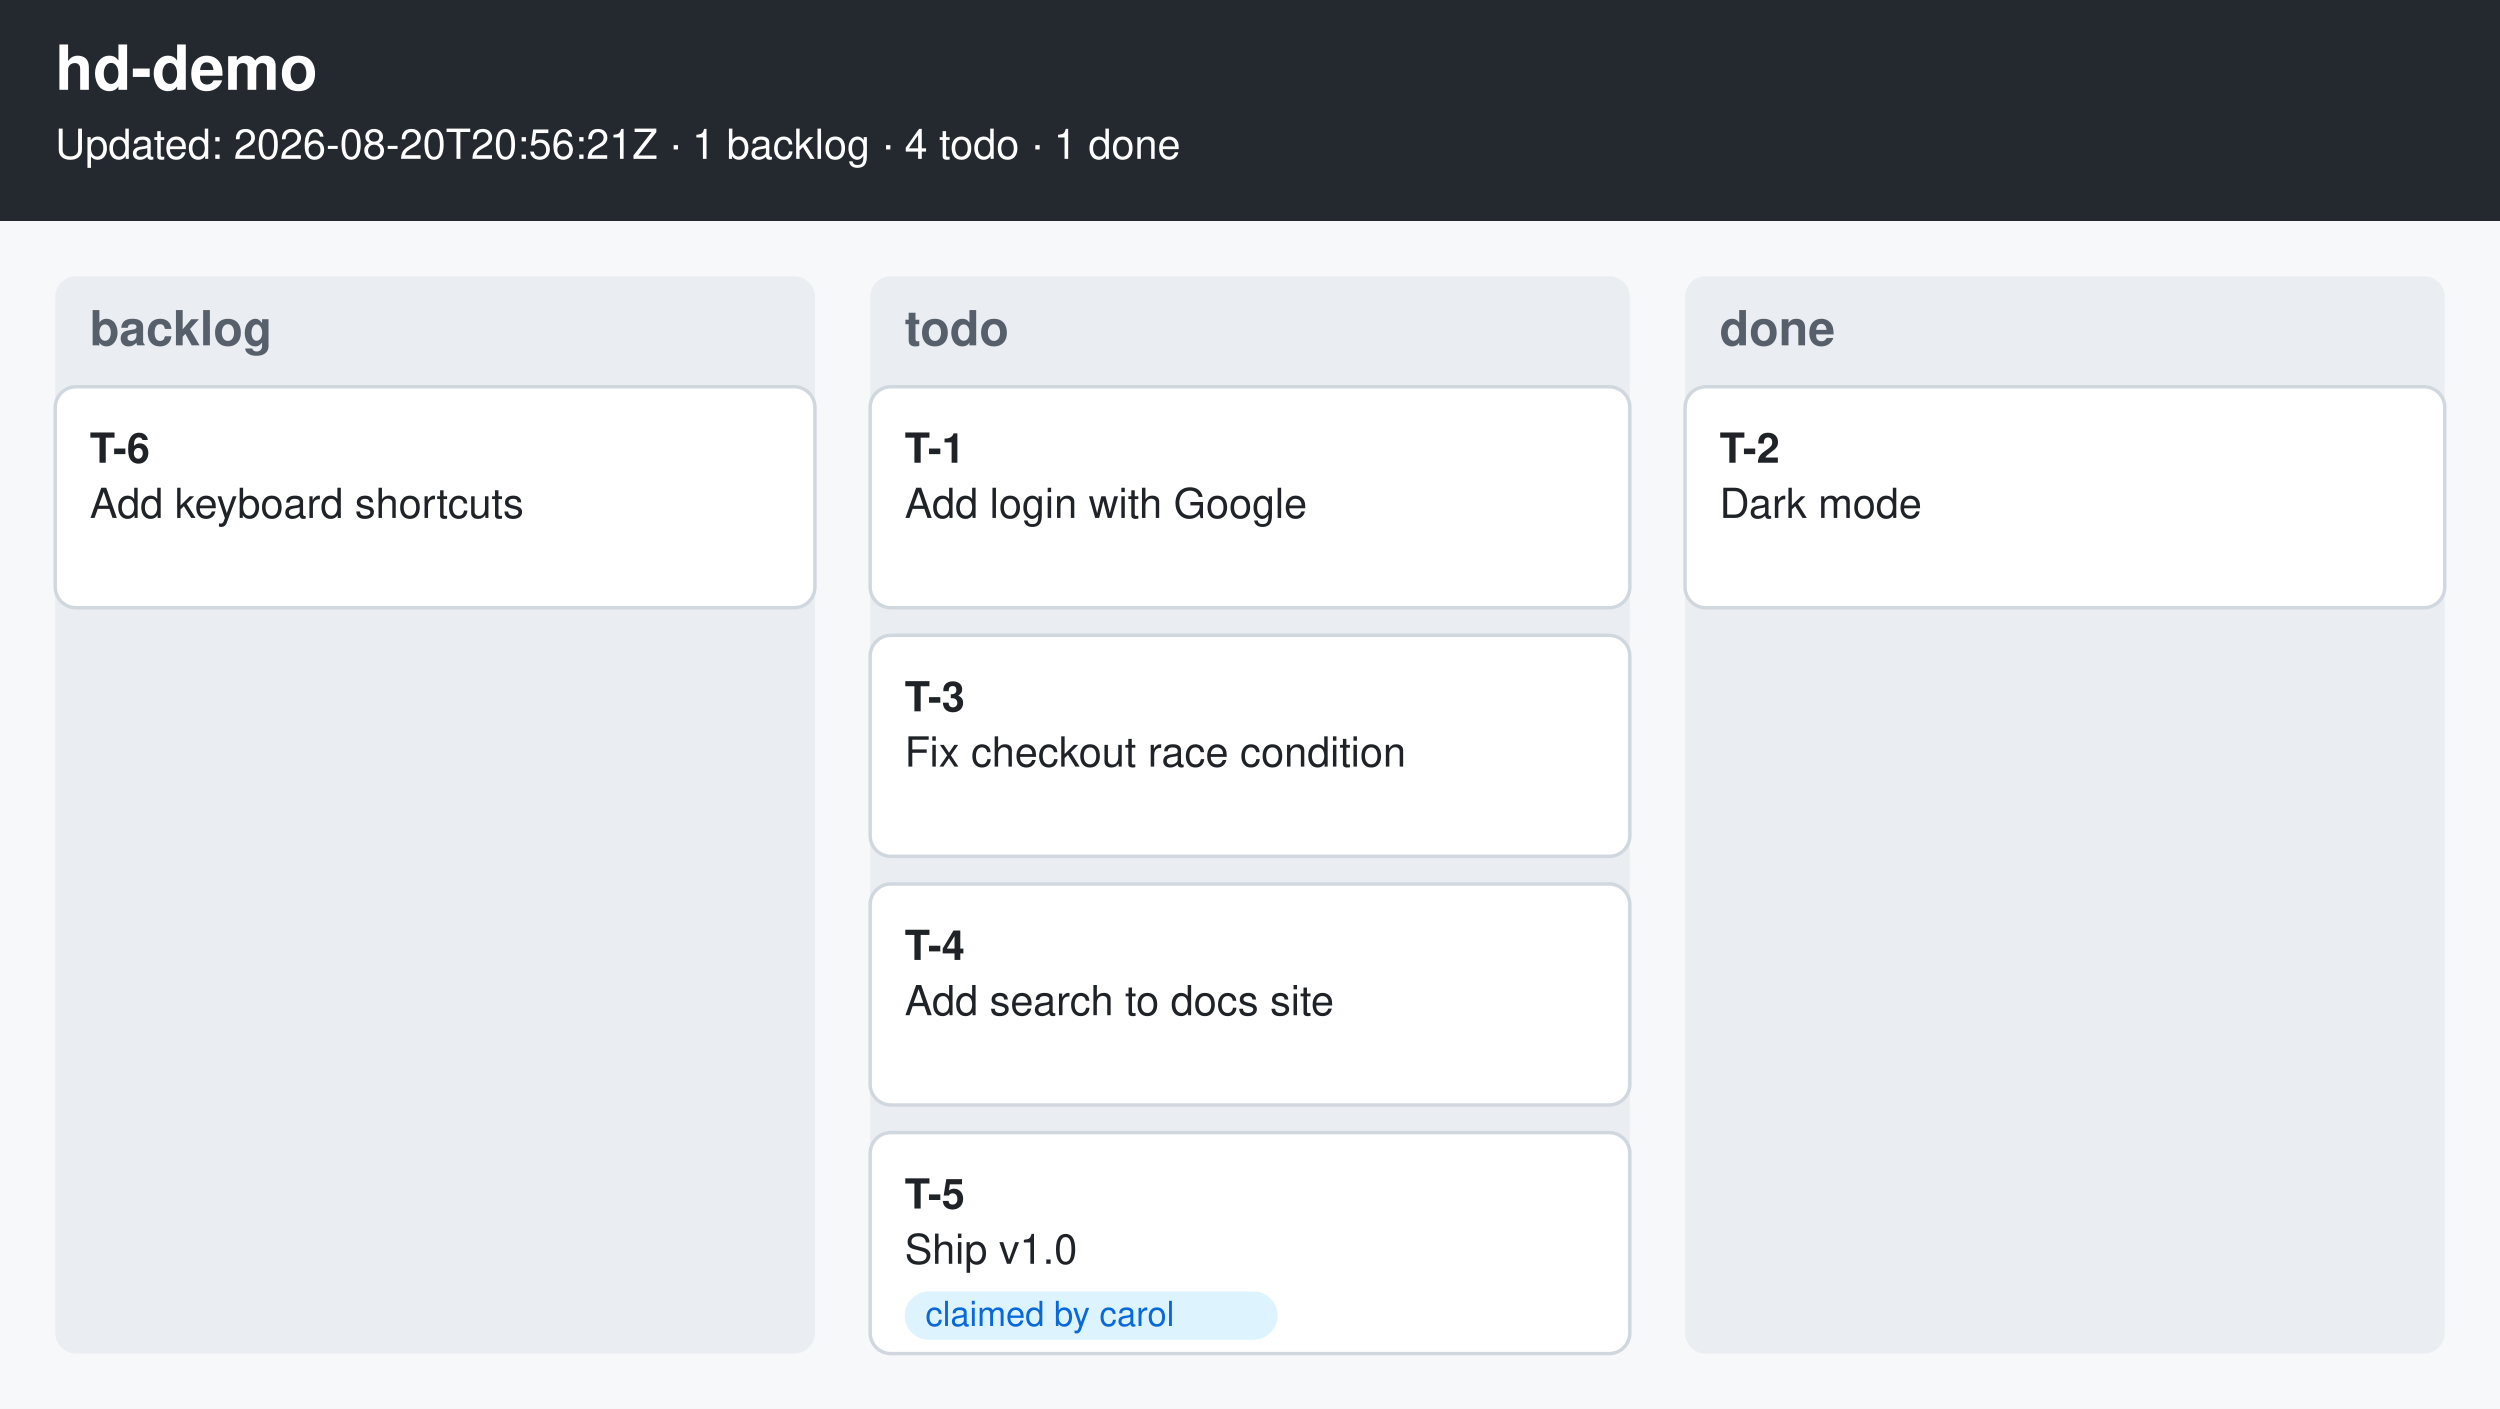
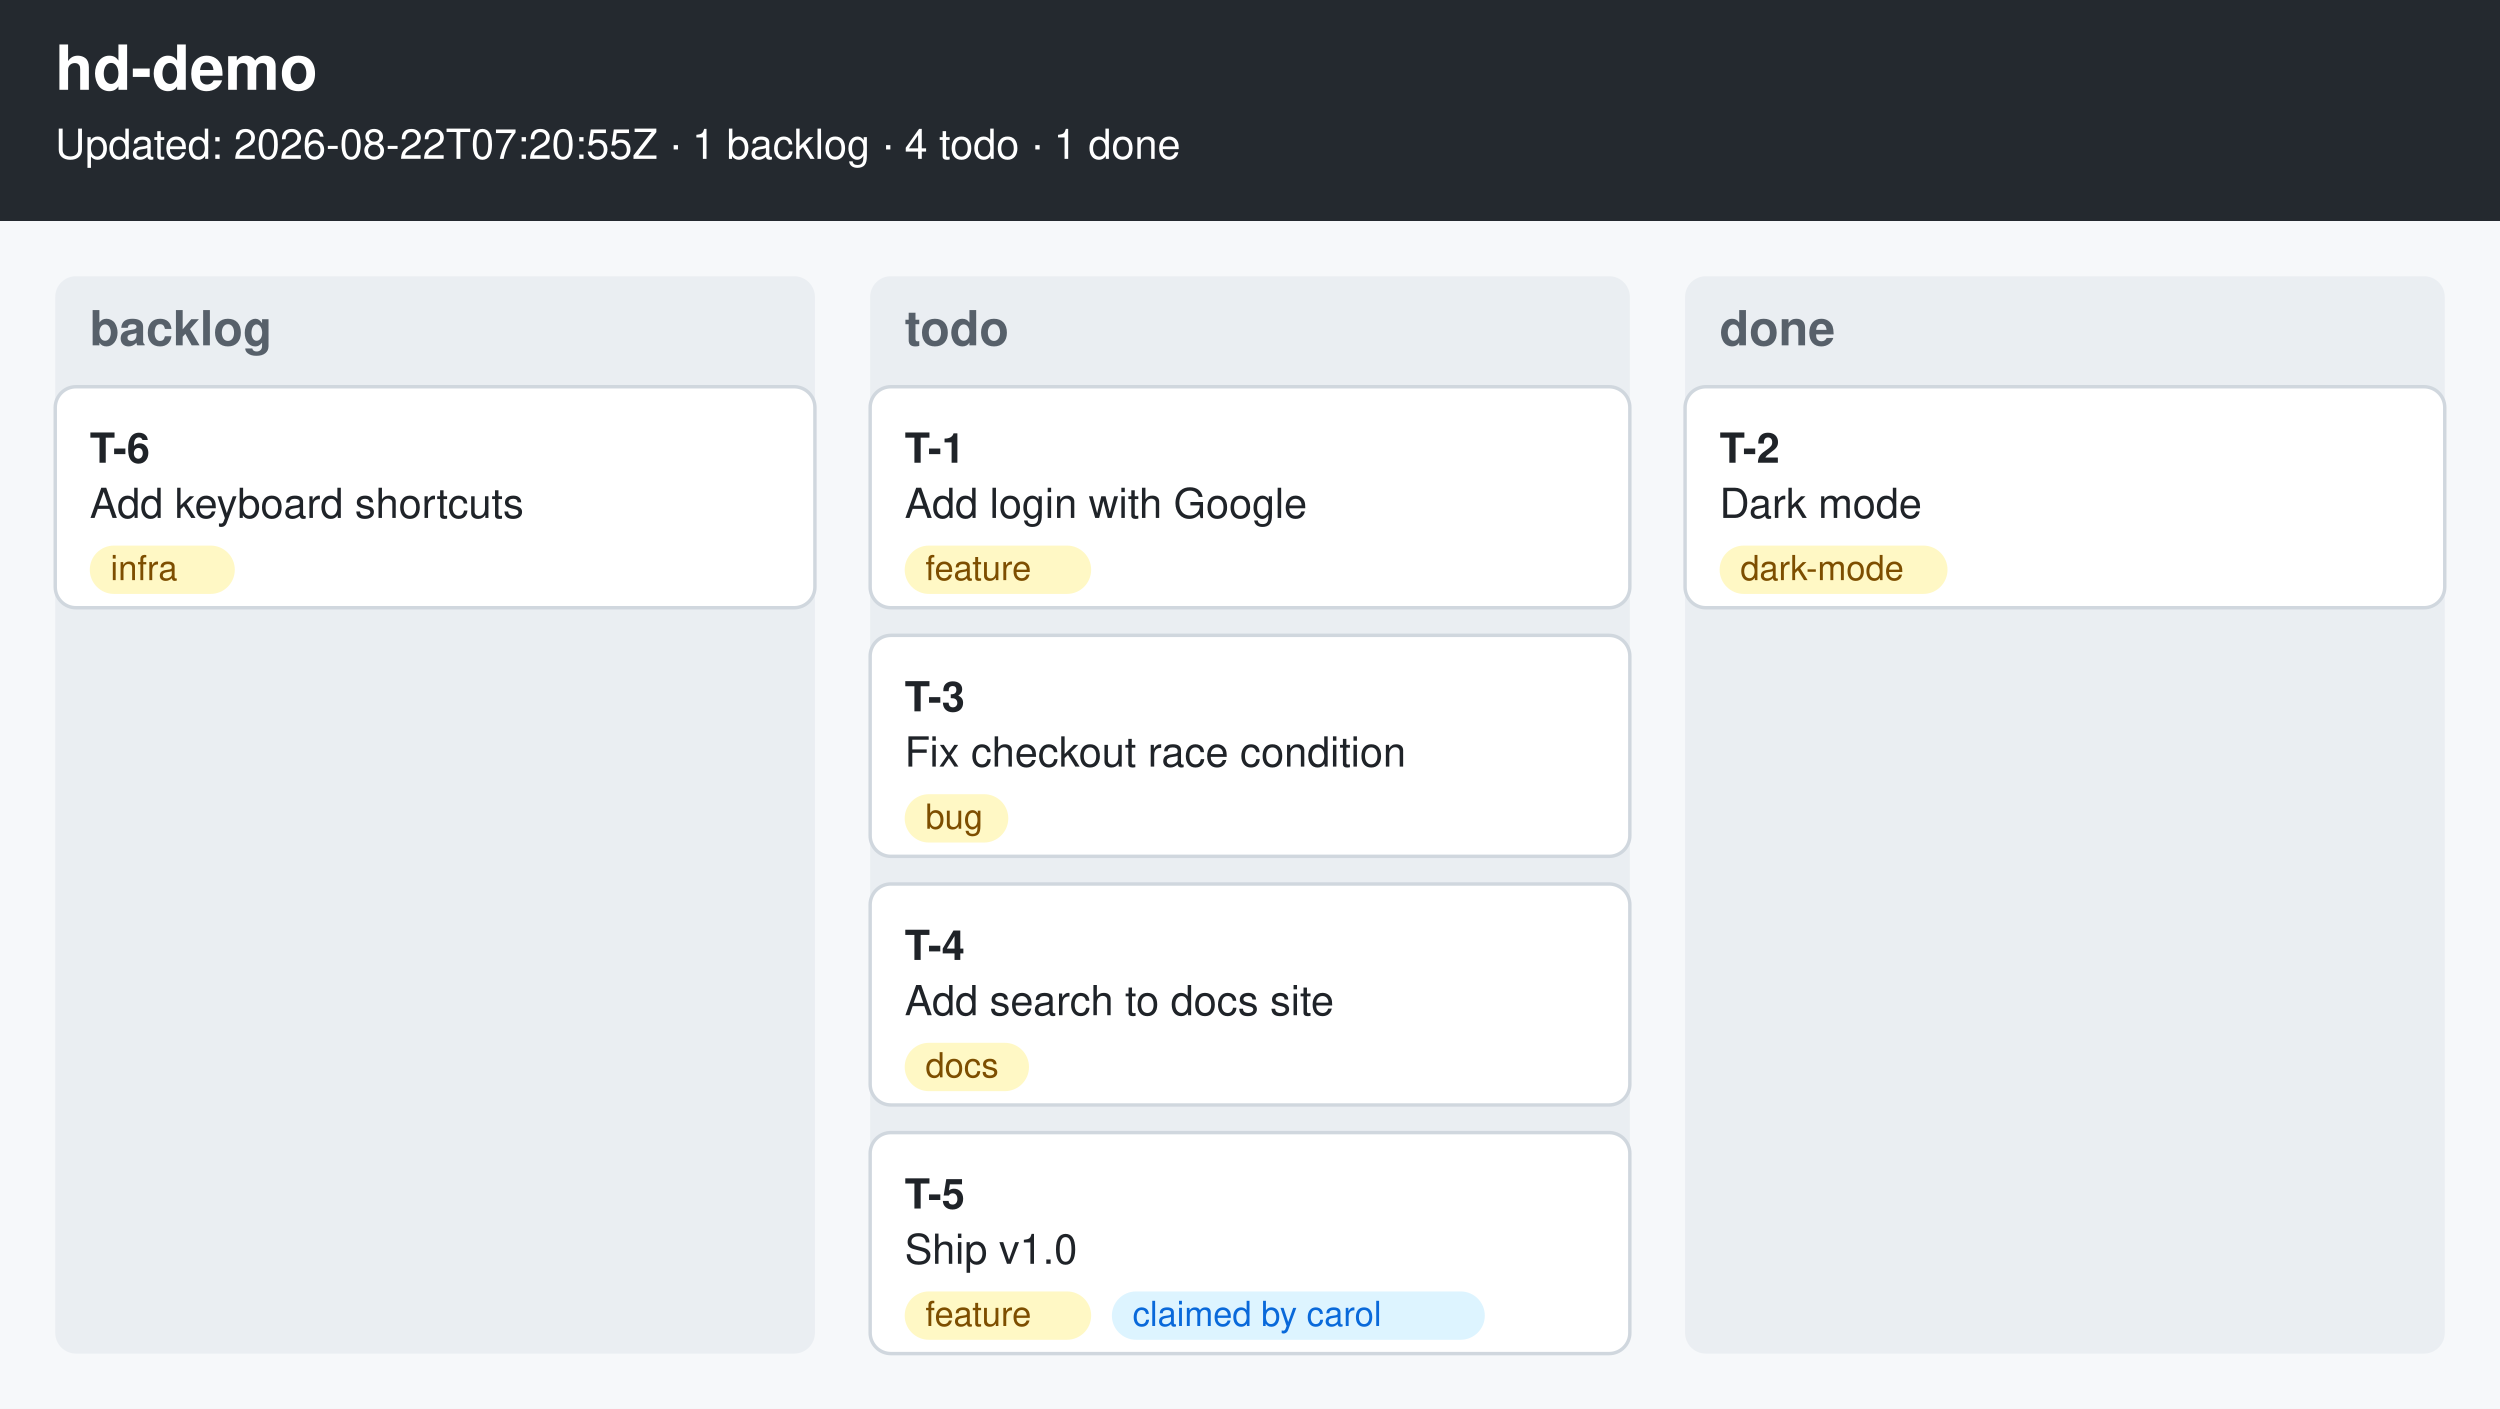
<svg xmlns="http://www.w3.org/2000/svg" width="724" height="408" viewBox="0 0 724 408">
  <rect width="724" height="408" fill="#f6f8fa" />
  <rect width="724" height="64" fill="#24292f" />
  <text x="16" y="26" font-family="Helvetica, Arial, sans-serif" font-size="18" font-weight="bold" fill="#ffffff">hd-demo</text>
-   <text x="16" y="46" font-family="Helvetica, Arial, sans-serif" font-size="12" fill="#ffffff">Updated: 2026-08-20T20:56:21Z · 1 backlog · 4 todo · 1 done</text>
+   <text x="16" y="46" font-family="Helvetica, Arial, sans-serif" font-size="12" fill="#ffffff">Updated: 2026-08-22T07:20:55Z · 1 backlog · 4 todo · 1 done</text>
  <rect x="16" y="80" width="220" height="312" rx="6" fill="#eaeef2" />
  <text x="26" y="100" font-family="Helvetica, Arial, sans-serif" font-size="14" font-weight="bold" fill="#57606a">backlog</text>
  <rect x="16" y="112" width="220" height="64" rx="6" fill="#ffffff" stroke="#d0d7de" />
  <text x="26" y="134" font-family="Helvetica, Arial, sans-serif" font-size="12" font-weight="bold" fill="#1f2328">T-6</text>
  <text x="26" y="150" font-family="Helvetica, Arial, sans-serif" font-size="12" fill="#1f2328">Add keyboard shortcuts</text>
+   <rect x="26" y="158" width="42" height="14" rx="7" fill="#fff8c5" />
+   <text x="32" y="168" font-family="Helvetica, Arial, sans-serif" font-size="10" fill="#7d4e00">infra</text>
  <rect x="252" y="80" width="220" height="312" rx="6" fill="#eaeef2" />
  <text x="262" y="100" font-family="Helvetica, Arial, sans-serif" font-size="14" font-weight="bold" fill="#57606a">todo</text>
  <rect x="252" y="112" width="220" height="64" rx="6" fill="#ffffff" stroke="#d0d7de" />
  <text x="262" y="134" font-family="Helvetica, Arial, sans-serif" font-size="12" font-weight="bold" fill="#1f2328">T-1</text>
  <text x="262" y="150" font-family="Helvetica, Arial, sans-serif" font-size="12" fill="#1f2328">Add login with Google</text>
+   <rect x="262" y="158" width="54" height="14" rx="7" fill="#fff8c5" />
+   <text x="268" y="168" font-family="Helvetica, Arial, sans-serif" font-size="10" fill="#7d4e00">feature</text>
  <rect x="252" y="184" width="220" height="64" rx="6" fill="#ffffff" stroke="#d0d7de" />
  <text x="262" y="206" font-family="Helvetica, Arial, sans-serif" font-size="12" font-weight="bold" fill="#1f2328">T-3</text>
  <text x="262" y="222" font-family="Helvetica, Arial, sans-serif" font-size="12" fill="#1f2328">Fix checkout race condition</text>
+   <rect x="262" y="230" width="30" height="14" rx="7" fill="#fff8c5" />
+   <text x="268" y="240" font-family="Helvetica, Arial, sans-serif" font-size="10" fill="#7d4e00">bug</text>
  <rect x="252" y="256" width="220" height="64" rx="6" fill="#ffffff" stroke="#d0d7de" />
  <text x="262" y="278" font-family="Helvetica, Arial, sans-serif" font-size="12" font-weight="bold" fill="#1f2328">T-4</text>
  <text x="262" y="294" font-family="Helvetica, Arial, sans-serif" font-size="12" fill="#1f2328">Add search to docs site</text>
+   <rect x="262" y="302" width="36" height="14" rx="7" fill="#fff8c5" />
+   <text x="268" y="312" font-family="Helvetica, Arial, sans-serif" font-size="10" fill="#7d4e00">docs</text>
  <rect x="252" y="328" width="220" height="64" rx="6" fill="#ffffff" stroke="#d0d7de" />
  <text x="262" y="350" font-family="Helvetica, Arial, sans-serif" font-size="12" font-weight="bold" fill="#1f2328">T-5</text>
  <text x="262" y="366" font-family="Helvetica, Arial, sans-serif" font-size="12" fill="#1f2328">Ship v1.0</text>
-   <rect x="262" y="374" width="108" height="14" rx="7" fill="#ddf4ff" />
-   <text x="268" y="384" font-family="Helvetica, Arial, sans-serif" font-size="10" fill="#0969da">claimed by carol</text>
+   <rect x="262" y="374" width="54" height="14" rx="7" fill="#fff8c5" />
+   <text x="268" y="384" font-family="Helvetica, Arial, sans-serif" font-size="10" fill="#7d4e00">feature</text>
+   <rect x="322" y="374" width="108" height="14" rx="7" fill="#ddf4ff" />
+   <text x="328" y="384" font-family="Helvetica, Arial, sans-serif" font-size="10" fill="#0969da">claimed by carol</text>
  <rect x="488" y="80" width="220" height="312" rx="6" fill="#eaeef2" />
  <text x="498" y="100" font-family="Helvetica, Arial, sans-serif" font-size="14" font-weight="bold" fill="#57606a">done</text>
  <rect x="488" y="112" width="220" height="64" rx="6" fill="#ffffff" stroke="#d0d7de" />
  <text x="498" y="134" font-family="Helvetica, Arial, sans-serif" font-size="12" font-weight="bold" fill="#1f2328">T-2</text>
  <text x="498" y="150" font-family="Helvetica, Arial, sans-serif" font-size="12" fill="#1f2328">Dark mode</text>
+   <rect x="498" y="158" width="66" height="14" rx="7" fill="#fff8c5" />
+   <text x="504" y="168" font-family="Helvetica, Arial, sans-serif" font-size="10" fill="#7d4e00">dark-mode</text>
</svg>
